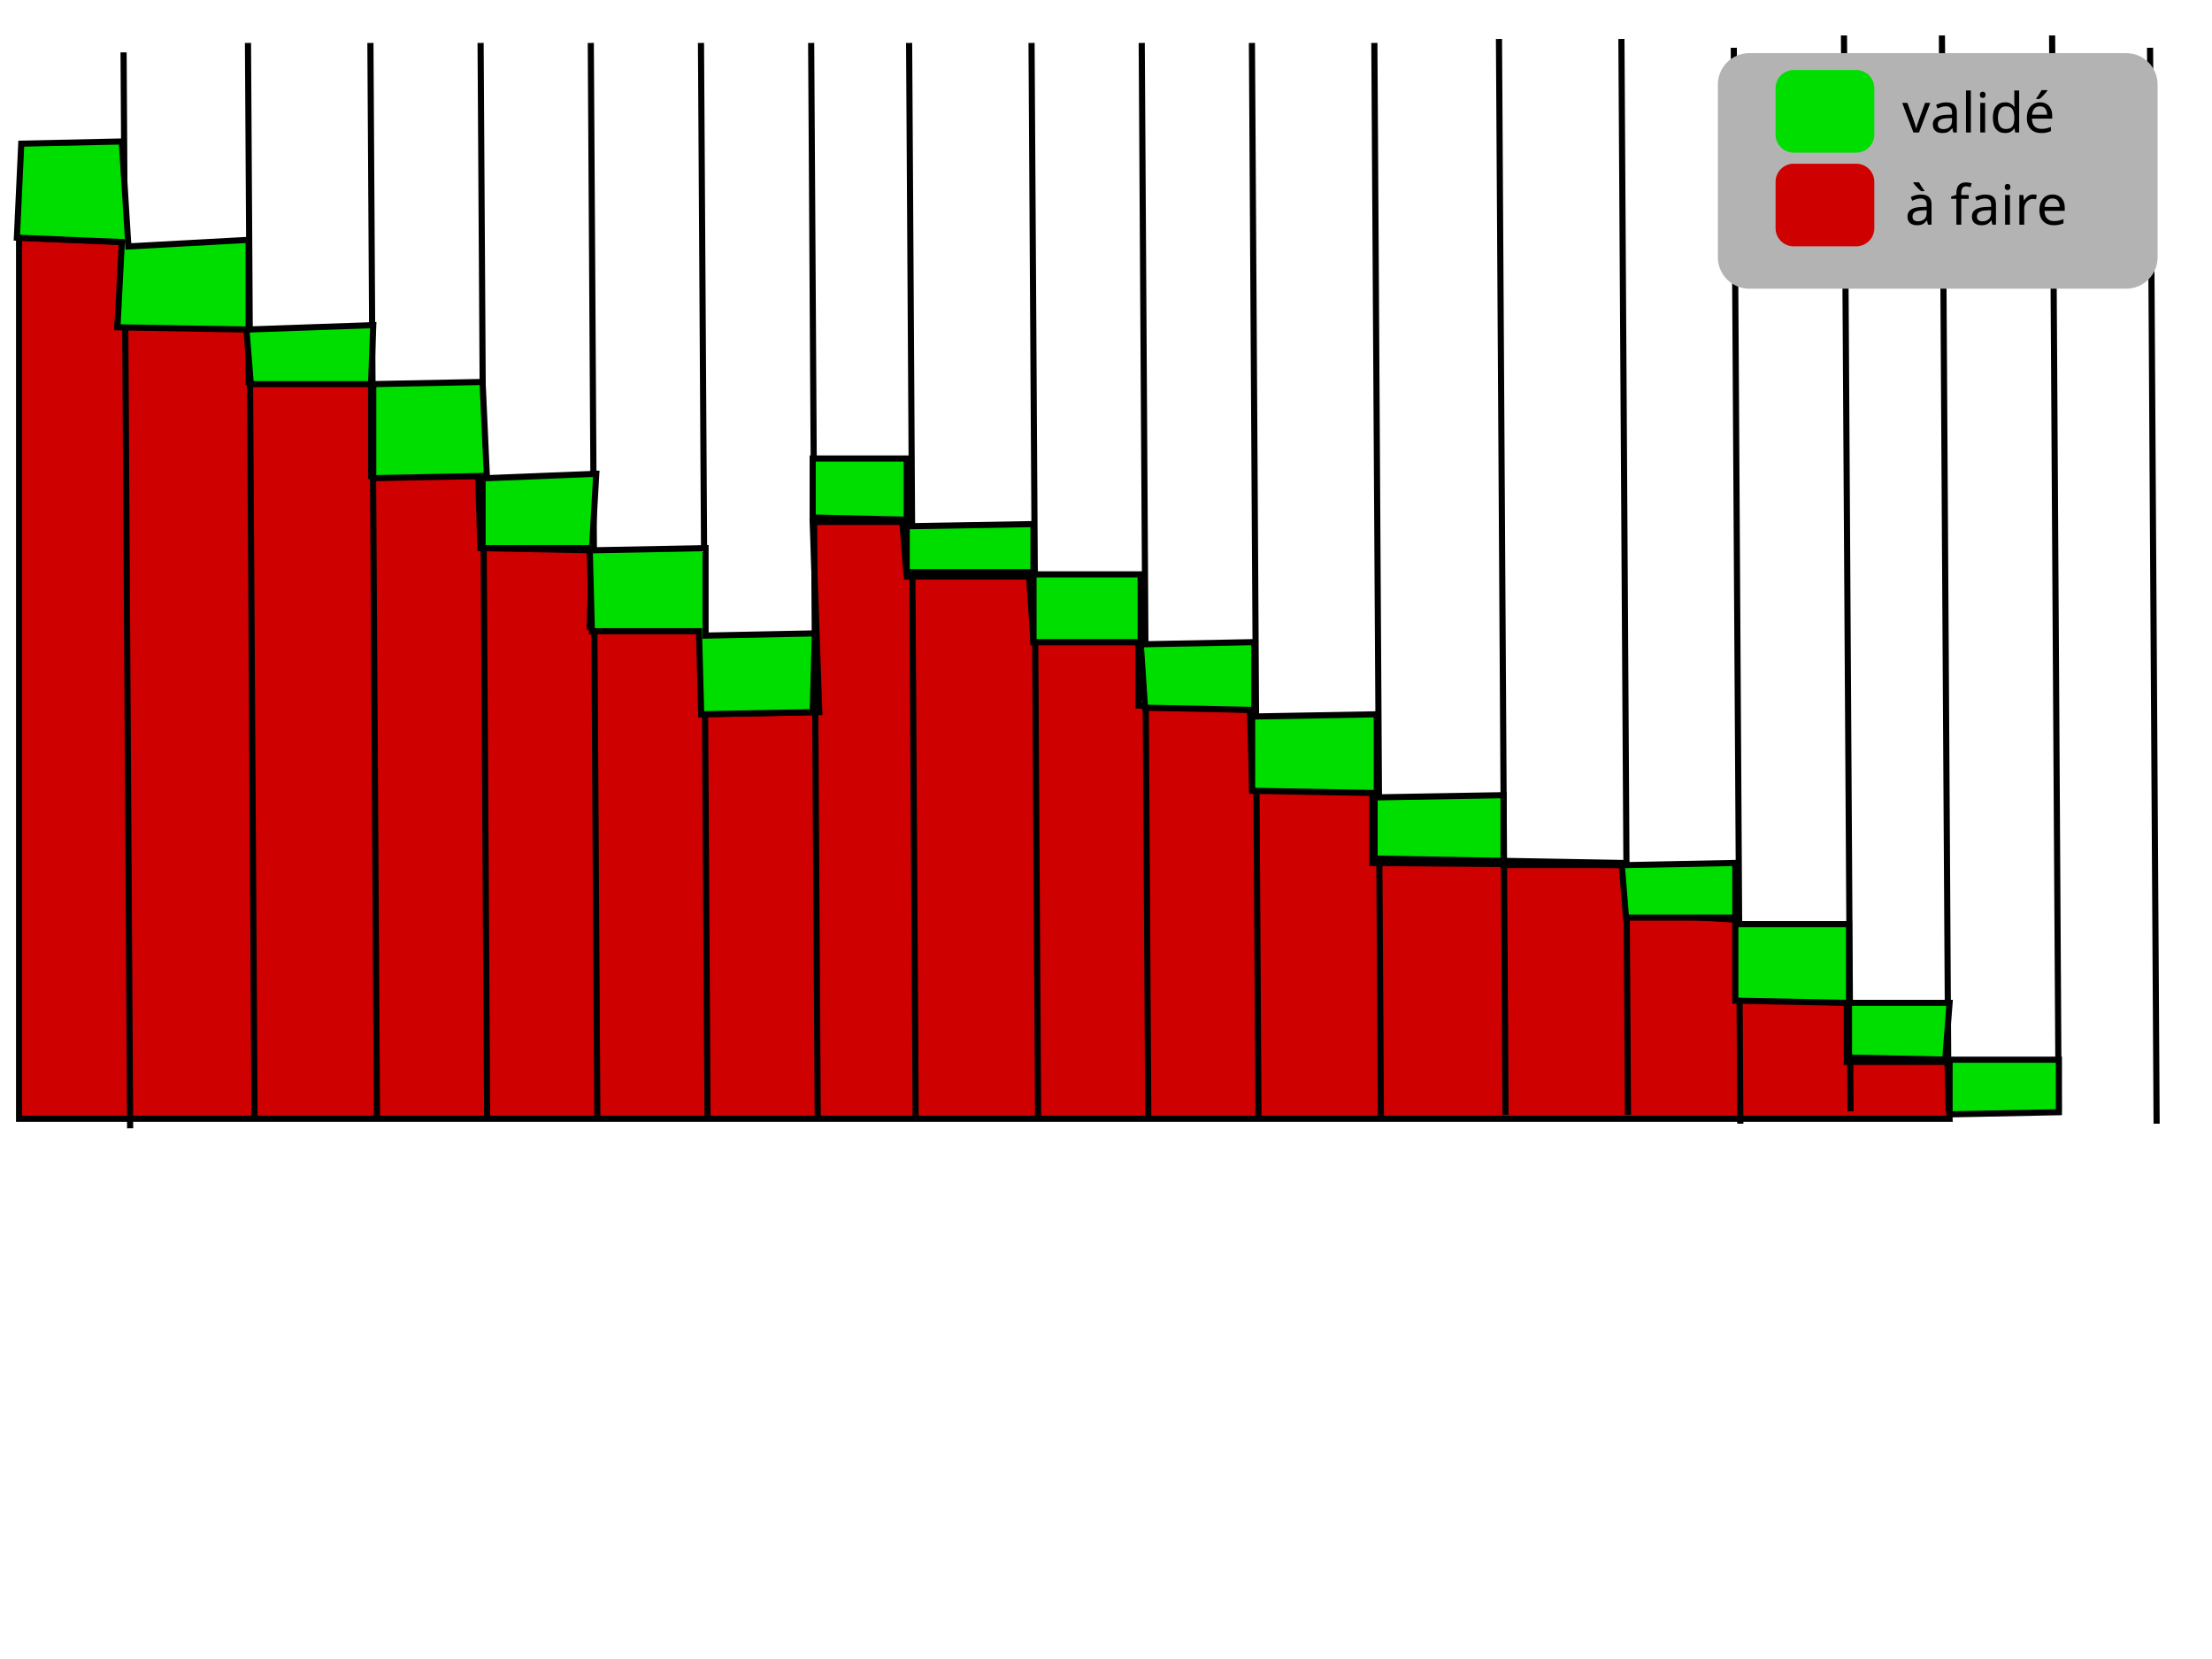
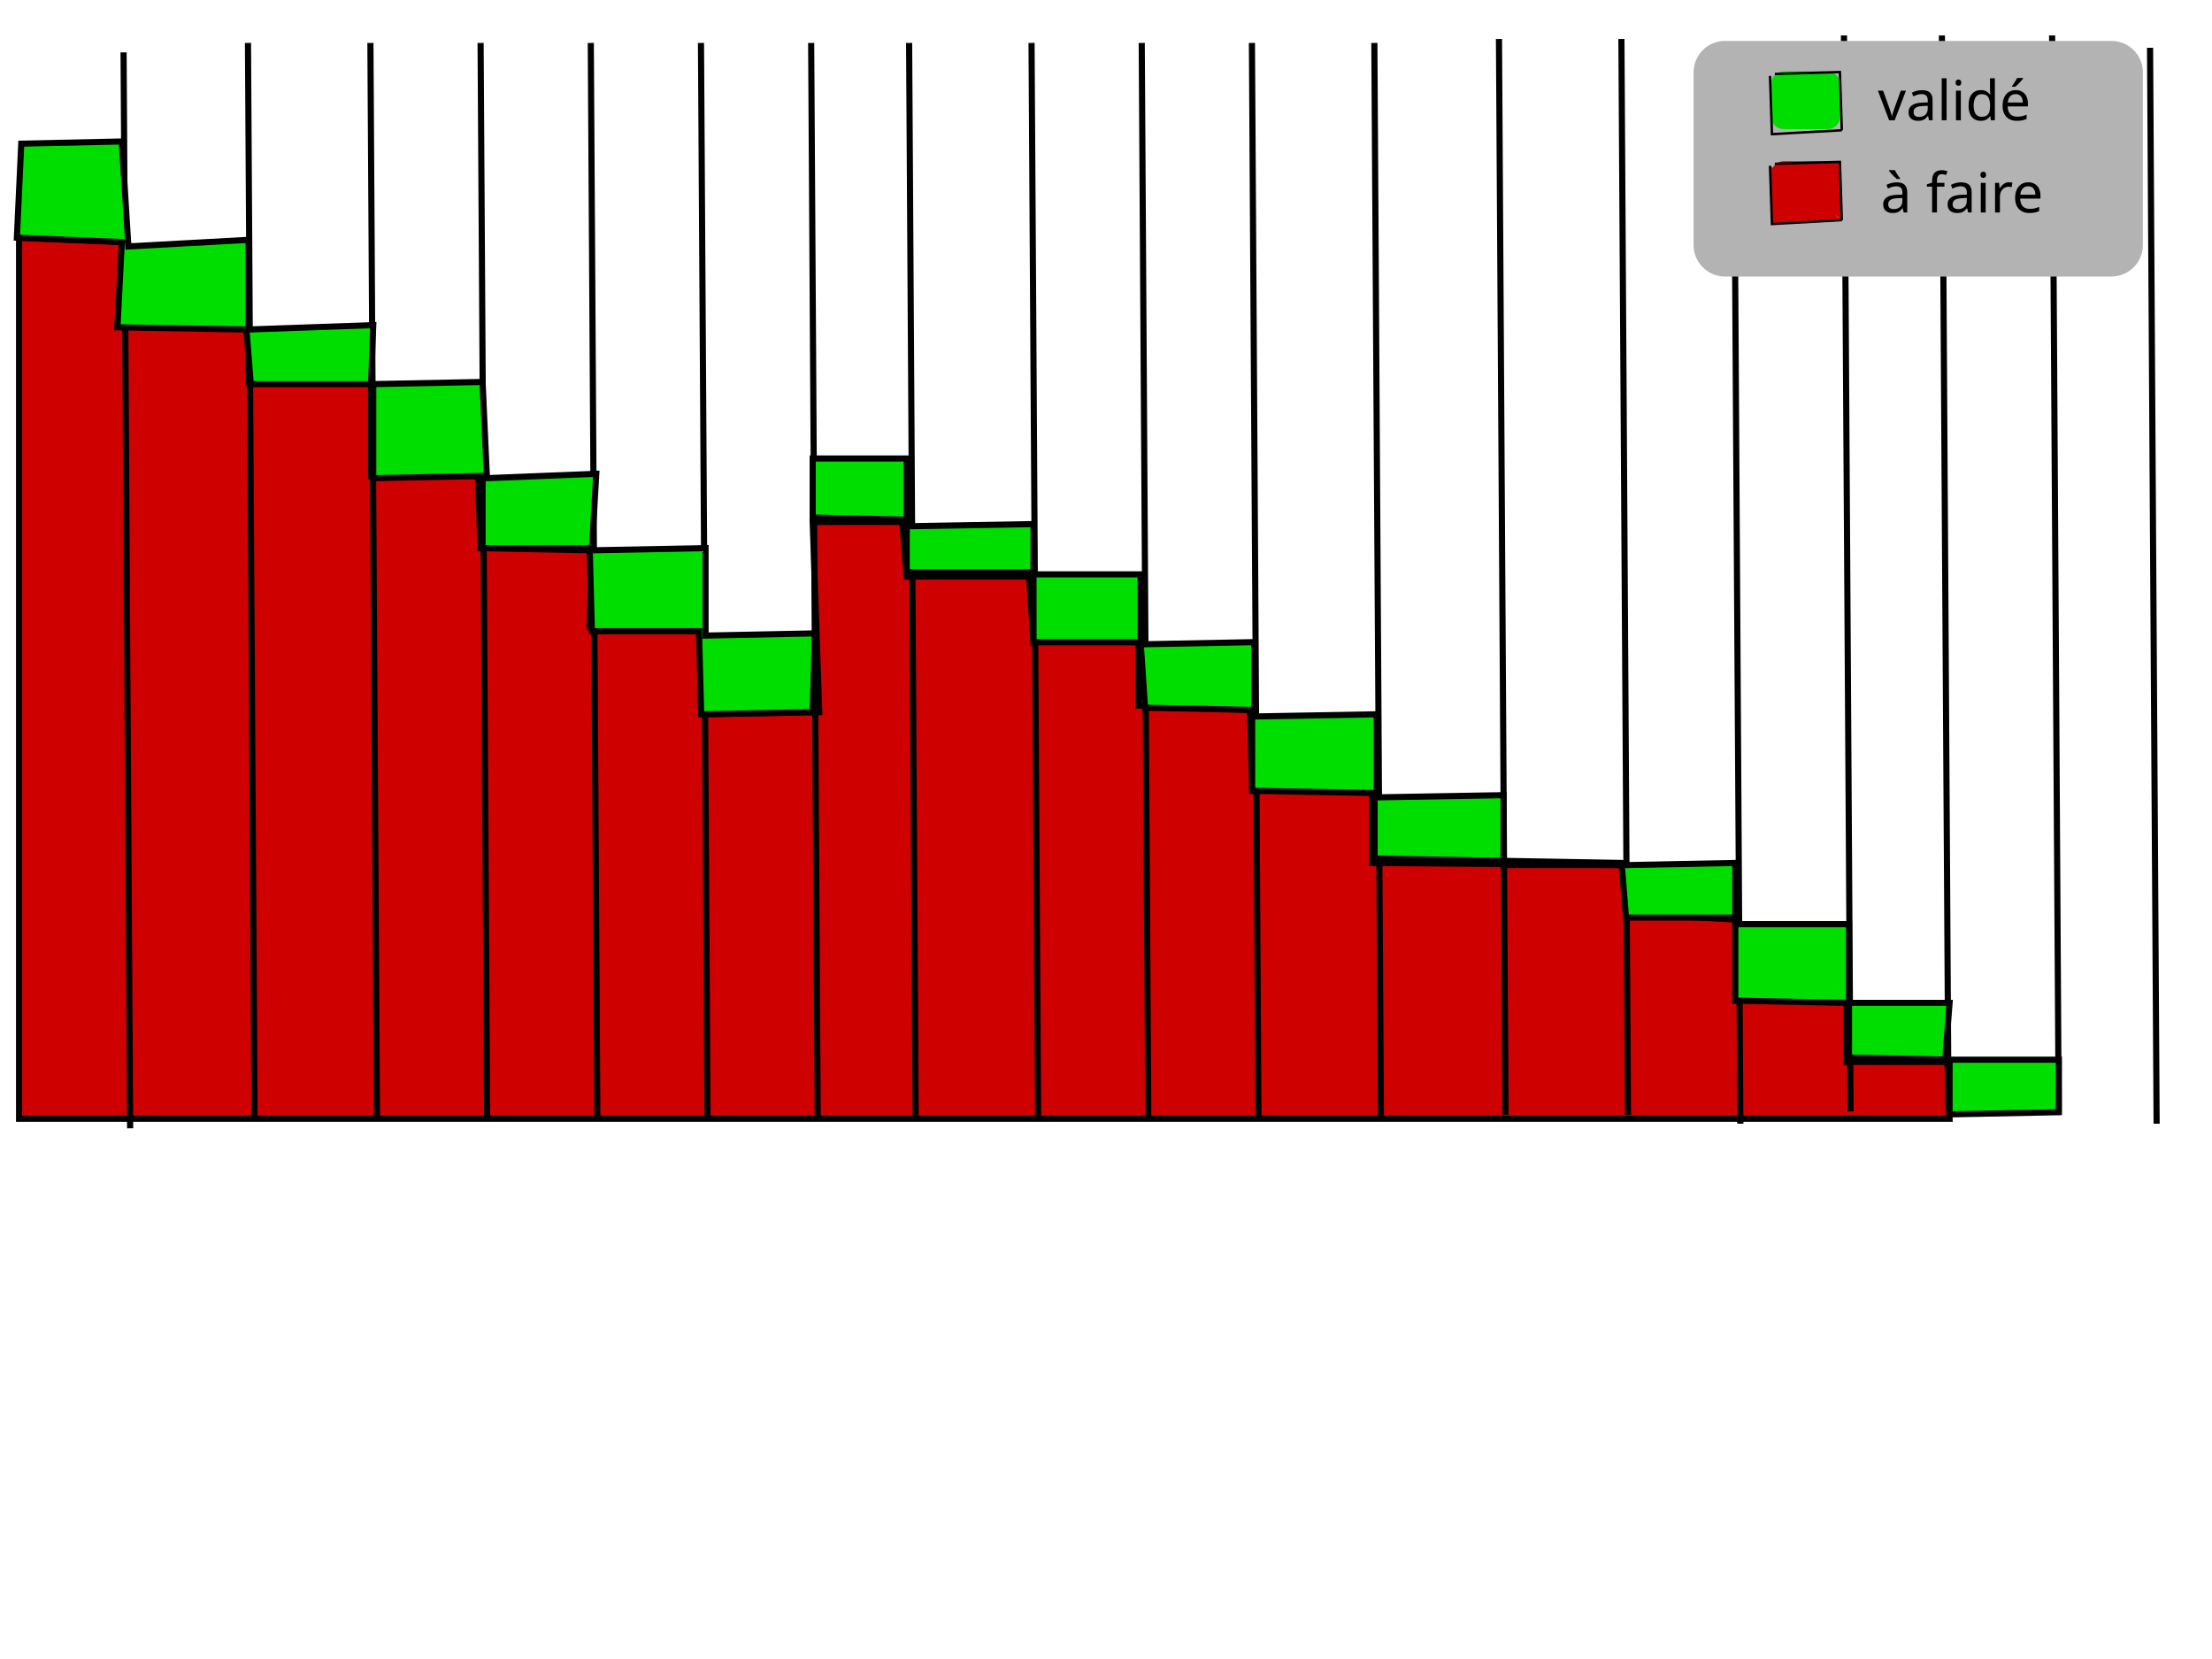
<svg xmlns="http://www.w3.org/2000/svg" width="640" height="480" id="svg2" version="1.1">
  <defs id="defs4" />
  <g id="layer1" transform="translate(-7.357143,-237.7576)">
    <path style="fill:#cf0000;fill-opacity:1;stroke:#000000;stroke-width:1.771px;stroke-linecap:butt;stroke-linejoin:miter;stroke-opacity:1" d="m 12.875,306.524 0,254.923 558.553,0 -0.633,-16.447 -29.098,0 0,-17.079 -31.628,-1.265 0,-22.772 -32.261,-1.898 0,-13.916 -73.377,-0.633 0,-21.507 -34.791,0 -0.633,-22.772 -32.261,-1.265 0,-18.344 -30.363,0 -1.265,-18.977 -35.424,0 -1.265,-15.814 -25.935,0 1.898,55.033 -34.158,0.633 0,-24.67 -32.261,-0.633 0.633,-22.14 -32.261,-0.633 -0.633,-20.875 -30.996,0 0,-27.2 -35.424,0 0,-15.814 -37.954,-0.633 1.898,-24.037 z" id="path4195" />
    <path style="fill:none;stroke:#000000;stroke-width:1.777px;stroke-linecap:butt;stroke-linejoin:miter;stroke-opacity:1" d="m 43.112,252.914 1.898,311.301" id="path3793" />
    <path style="fill:none;stroke:#000000;stroke-width:1.777px;stroke-linecap:butt;stroke-linejoin:miter;stroke-opacity:1" d="m 79.105,250.176 1.898,311.301" id="path3793-8" />
    <path style="fill:none;stroke:#000000;stroke-width:1.777px;stroke-linecap:butt;stroke-linejoin:miter;stroke-opacity:1" d="m 114.528,250.176 1.898,311.301" id="path3793-8-4" />
    <path style="fill:none;stroke:#000000;stroke-width:1.777px;stroke-linecap:butt;stroke-linejoin:miter;stroke-opacity:1" d="m 146.409,250.176 1.898,311.301" id="path3793-8-4-0" />
    <path style="fill:none;stroke:#000000;stroke-width:1.777px;stroke-linecap:butt;stroke-linejoin:miter;stroke-opacity:1" d="m 178.291,250.176 1.898,311.301" id="path3793-8-4-0-5" />
    <path style="fill:none;stroke:#000000;stroke-width:1.777px;stroke-linecap:butt;stroke-linejoin:miter;stroke-opacity:1" d="m 210.172,250.176 1.898,311.301" id="path3793-8-4-0-5-7" />
    <path style="fill:none;stroke:#000000;stroke-width:1.777px;stroke-linecap:butt;stroke-linejoin:miter;stroke-opacity:1" d="m 242.053,250.176 1.898,311.301" id="path3793-8-4-0-5-3" />
    <path style="fill:none;stroke:#000000;stroke-width:1.777px;stroke-linecap:butt;stroke-linejoin:miter;stroke-opacity:1" d="m 270.392,250.176 1.898,311.301" id="path3793-8-4-0-5-5" />
    <path style="fill:none;stroke:#000000;stroke-width:1.777px;stroke-linecap:butt;stroke-linejoin:miter;stroke-opacity:1" d="m 305.815,250.176 1.898,311.301" id="path3793-8-4-0-5-1" />
    <path style="fill:none;stroke:#000000;stroke-width:1.777px;stroke-linecap:butt;stroke-linejoin:miter;stroke-opacity:1" d="m 337.696,250.176 1.898,311.301" id="path3793-8-4-0-5-37" />
    <path style="fill:none;stroke:#000000;stroke-width:1.777px;stroke-linecap:butt;stroke-linejoin:miter;stroke-opacity:1" d="m 369.578,250.176 1.898,311.301" id="path3793-8-4-0-5-4" />
    <path style="fill:none;stroke:#000000;stroke-width:1.777px;stroke-linecap:butt;stroke-linejoin:miter;stroke-opacity:1" d="m 405.001,250.176 1.898,311.301" id="path3793-8-4-0-5-9" />
    <path style="fill:none;stroke:#000000;stroke-width:1.777px;stroke-linecap:butt;stroke-linejoin:miter;stroke-opacity:1" d="m 441.057,249.03 1.898,311.301" id="path3793-8-4-0-5-99" />
    <path style="fill:none;stroke:#000000;stroke-width:1.777px;stroke-linecap:butt;stroke-linejoin:miter;stroke-opacity:1" d="m 476.481,249.03 1.898,311.301" id="path3793-8-4-0-5-8" />
    <path style="fill:none;stroke:#000000;stroke-width:1.777px;stroke-linecap:butt;stroke-linejoin:miter;stroke-opacity:1" d="m 508.995,251.577 1.898,311.301" id="path3793-8-4-0-5-0" />
    <path style="fill:none;stroke:#000000;stroke-width:1.777px;stroke-linecap:butt;stroke-linejoin:miter;stroke-opacity:1" d="m 540.876,248.012 1.898,311.301" id="path3793-8-4-0-5-90" />
    <path style="fill:none;stroke:#000000;stroke-width:1.777px;stroke-linecap:butt;stroke-linejoin:miter;stroke-opacity:1" d="m 569.215,248.012 1.898,311.301" id="path3793-8-4-0-5-58" />
    <path style="fill:none;stroke:#000000;stroke-width:1.777px;stroke-linecap:butt;stroke-linejoin:miter;stroke-opacity:1" d="m 601.096,248.012 1.898,311.301" id="path3793-8-4-0-5-46" />
    <path style="fill:none;stroke:#000000;stroke-width:1.777px;stroke-linecap:butt;stroke-linejoin:miter;stroke-opacity:1" d="m 629.435,251.577 1.898,311.301" id="path3793-8-4-0-5-371" />
    <path style="fill:#00de00;fill-opacity:1;stroke:#000000;stroke-width:1.771px;stroke-linecap:butt;stroke-linejoin:miter;stroke-opacity:1" d="m 13.508,279.324 29.098,-0.633 1.898,30.363 34.791,-1.898 0,25.935 36.056,-1.265 -0.633,17.079 32.261,-0.633 1.265,27.833 31.628,-1.265 -1.265,22.14 32.893,-0.633 0,25.303 31.628,-0.633 -0.633,22.772 -32.261,0.633 -0.633,-24.037 -30.996,0 -0.633,-24.037 -30.996,0 0,-20.875 -31.628,0.633 0,-27.2 -35.424,0 -1.265,-15.814 -37.321,-0.633 1.265,-24.67 -30.363,-1.265 z" id="path3976" />
    <path style="fill:#00de00;fill-opacity:1;stroke:#000000;stroke-width:1.771px;stroke-linecap:butt;stroke-linejoin:miter;stroke-opacity:1" d="m 242.496,370.413 27.2,0 0,19.609 36.689,-0.633 0,14.549 30.996,0 0,20.242 32.893,-0.633 0,21.507 35.424,-0.633 0,24.037 36.689,-0.633 0,20.242 35.424,0 31.628,-0.633 0,17.712 32.893,0 0,22.772 29.098,0 -1.265,16.447 32.893,0 0,15.182 -31.628,0.633 0,-15.814 -29.098,-0.633 0,-15.814 -32.893,-0.633 0,-24.037 -31.628,0 -1.265,-15.814 -71.48,-1.265 0,-18.977 -35.424,-0.633 0,-23.405 -30.996,-0.633 -1.265,-18.977 -30.996,0 0,-20.242 -36.689,0 0,-15.181 -27.2,-0.633 z" id="path3978" />
-     <g id="g3027" transform="translate(4,0)">
-       <rect ry="9.091" y="253.128" x="500.387" height="68.161" width="127.234" id="rect3812" style="fill:#b3b3b3;fill-opacity:1;stroke:#888d96;stroke-width:0;stroke-linecap:butt;stroke-linejoin:miter;stroke-miterlimit:0;stroke-opacity:1;stroke-dasharray:none" />
-       <rect ry="5.247" y="258.017" x="517.087" height="23.903" width="28.567" id="rect3776" style="fill:#00de00;fill-opacity:1;stroke:#888d96;stroke-width:0;stroke-linecap:butt;stroke-linejoin:miter;stroke-miterlimit:0;stroke-opacity:1;stroke-dasharray:none" />
-       <rect ry="5.247" y="285.127" x="517.087" height="23.903" width="28.567" id="rect3776-6" style="fill:#cf0000;fill-opacity:1;stroke:#888d96;stroke-width:0;stroke-linecap:butt;stroke-linejoin:miter;stroke-miterlimit:0;stroke-opacity:1;stroke-dasharray:none" />
-       <text id="text3796" y="276.093" x="553.72" style="font-size:16px;font-style:normal;font-weight:normal;line-height:125%;letter-spacing:0px;word-spacing:0px;fill:#000000;fill-opacity:1;stroke:none;font-family:Sans" xml:space="preserve">
-         <tspan y="276.093" x="553.72" id="tspan3798">validé</tspan>
-       </text>
-       <text id="text3800" y="302.765" x="554.518" style="font-size:16px;font-style:normal;font-weight:normal;line-height:125%;letter-spacing:0px;word-spacing:0px;fill:#000000;fill-opacity:1;stroke:none;font-family:Sans" xml:space="preserve">
-         <tspan y="302.765" x="554.518" id="tspan3802">à faire</tspan>
-       </text>
+     <rect style="fill:#b3b3b3;fill-opacity:1;stroke:#888d96;stroke-width:0;stroke-linecap:butt;stroke-linejoin:miter;stroke-miterlimit:0;stroke-opacity:1;stroke-dasharray:none" id="rect3812" width="130" height="68.161" x="497.357" y="249.597" ry="9.091" />
+     <text xml:space="preserve" style="font-size:16px;font-style:normal;font-weight:normal;line-height:125%;letter-spacing:0px;word-spacing:0px;fill:#000000;fill-opacity:1;stroke:none;font-family:Sans" x="550.69" y="272.562" id="text3796">
+       <tspan id="tspan3798" x="550.69" y="272.562">validé</tspan>
+     </text>
+     <text xml:space="preserve" style="font-size:16px;font-style:normal;font-weight:normal;line-height:125%;letter-spacing:0px;word-spacing:0px;fill:#000000;fill-opacity:1;stroke:none;font-family:Sans" x="551.488" y="299.234" id="text3800">
+       <tspan id="tspan3802" x="551.488" y="299.234">à faire</tspan>
+     </text>
+     <g id="g3042" transform="translate(-7.029943,-3.531214)">
+       <g transform="translate(6,4)" id="g3027">
+         <rect style="fill:#00de00;fill-opacity:1;stroke:#888d96;stroke-width:0;stroke-linecap:butt;stroke-linejoin:miter;stroke-miterlimit:0;stroke-opacity:1;stroke-dasharray:none" id="rect3776" width="19.974" height="16.713" x="520.807" y="257.946" ry="3.669" />
+         <path style="fill:none;stroke:#000000;stroke-width:0.699px;stroke-linecap:butt;stroke-linejoin:miter;stroke-opacity:1" d="m 521.909,258.691 18.816,-0.562 0.562,16.85 m -20.781,-15.726 0.562,16.85 20.22,-1.123" id="path3025" />
+       </g>
+     </g>
+     <g id="g3037" transform="translate(-7.029943,-5.531214)">
+       <g style="fill:#cf0000;fill-opacity:1" transform="translate(6,32)" id="g3031">
+         <rect ry="3.669" y="257.946" x="520.807" height="16.713" width="19.974" id="rect3033" style="fill:#cf0000;fill-opacity:1;stroke:#888d96;stroke-width:0;stroke-linecap:butt;stroke-linejoin:miter;stroke-miterlimit:0;stroke-opacity:1;stroke-dasharray:none" />
+         <path id="path3035" d="m 521.909,258.691 18.816,-0.562 0.562,16.85 m -20.781,-15.726 0.562,16.85 20.22,-1.123" style="fill:#cf0000;fill-opacity:1;stroke:#000000;stroke-width:0.699px;stroke-linecap:butt;stroke-linejoin:miter;stroke-opacity:1" />
+       </g>
    </g>
  </g>
</svg>
